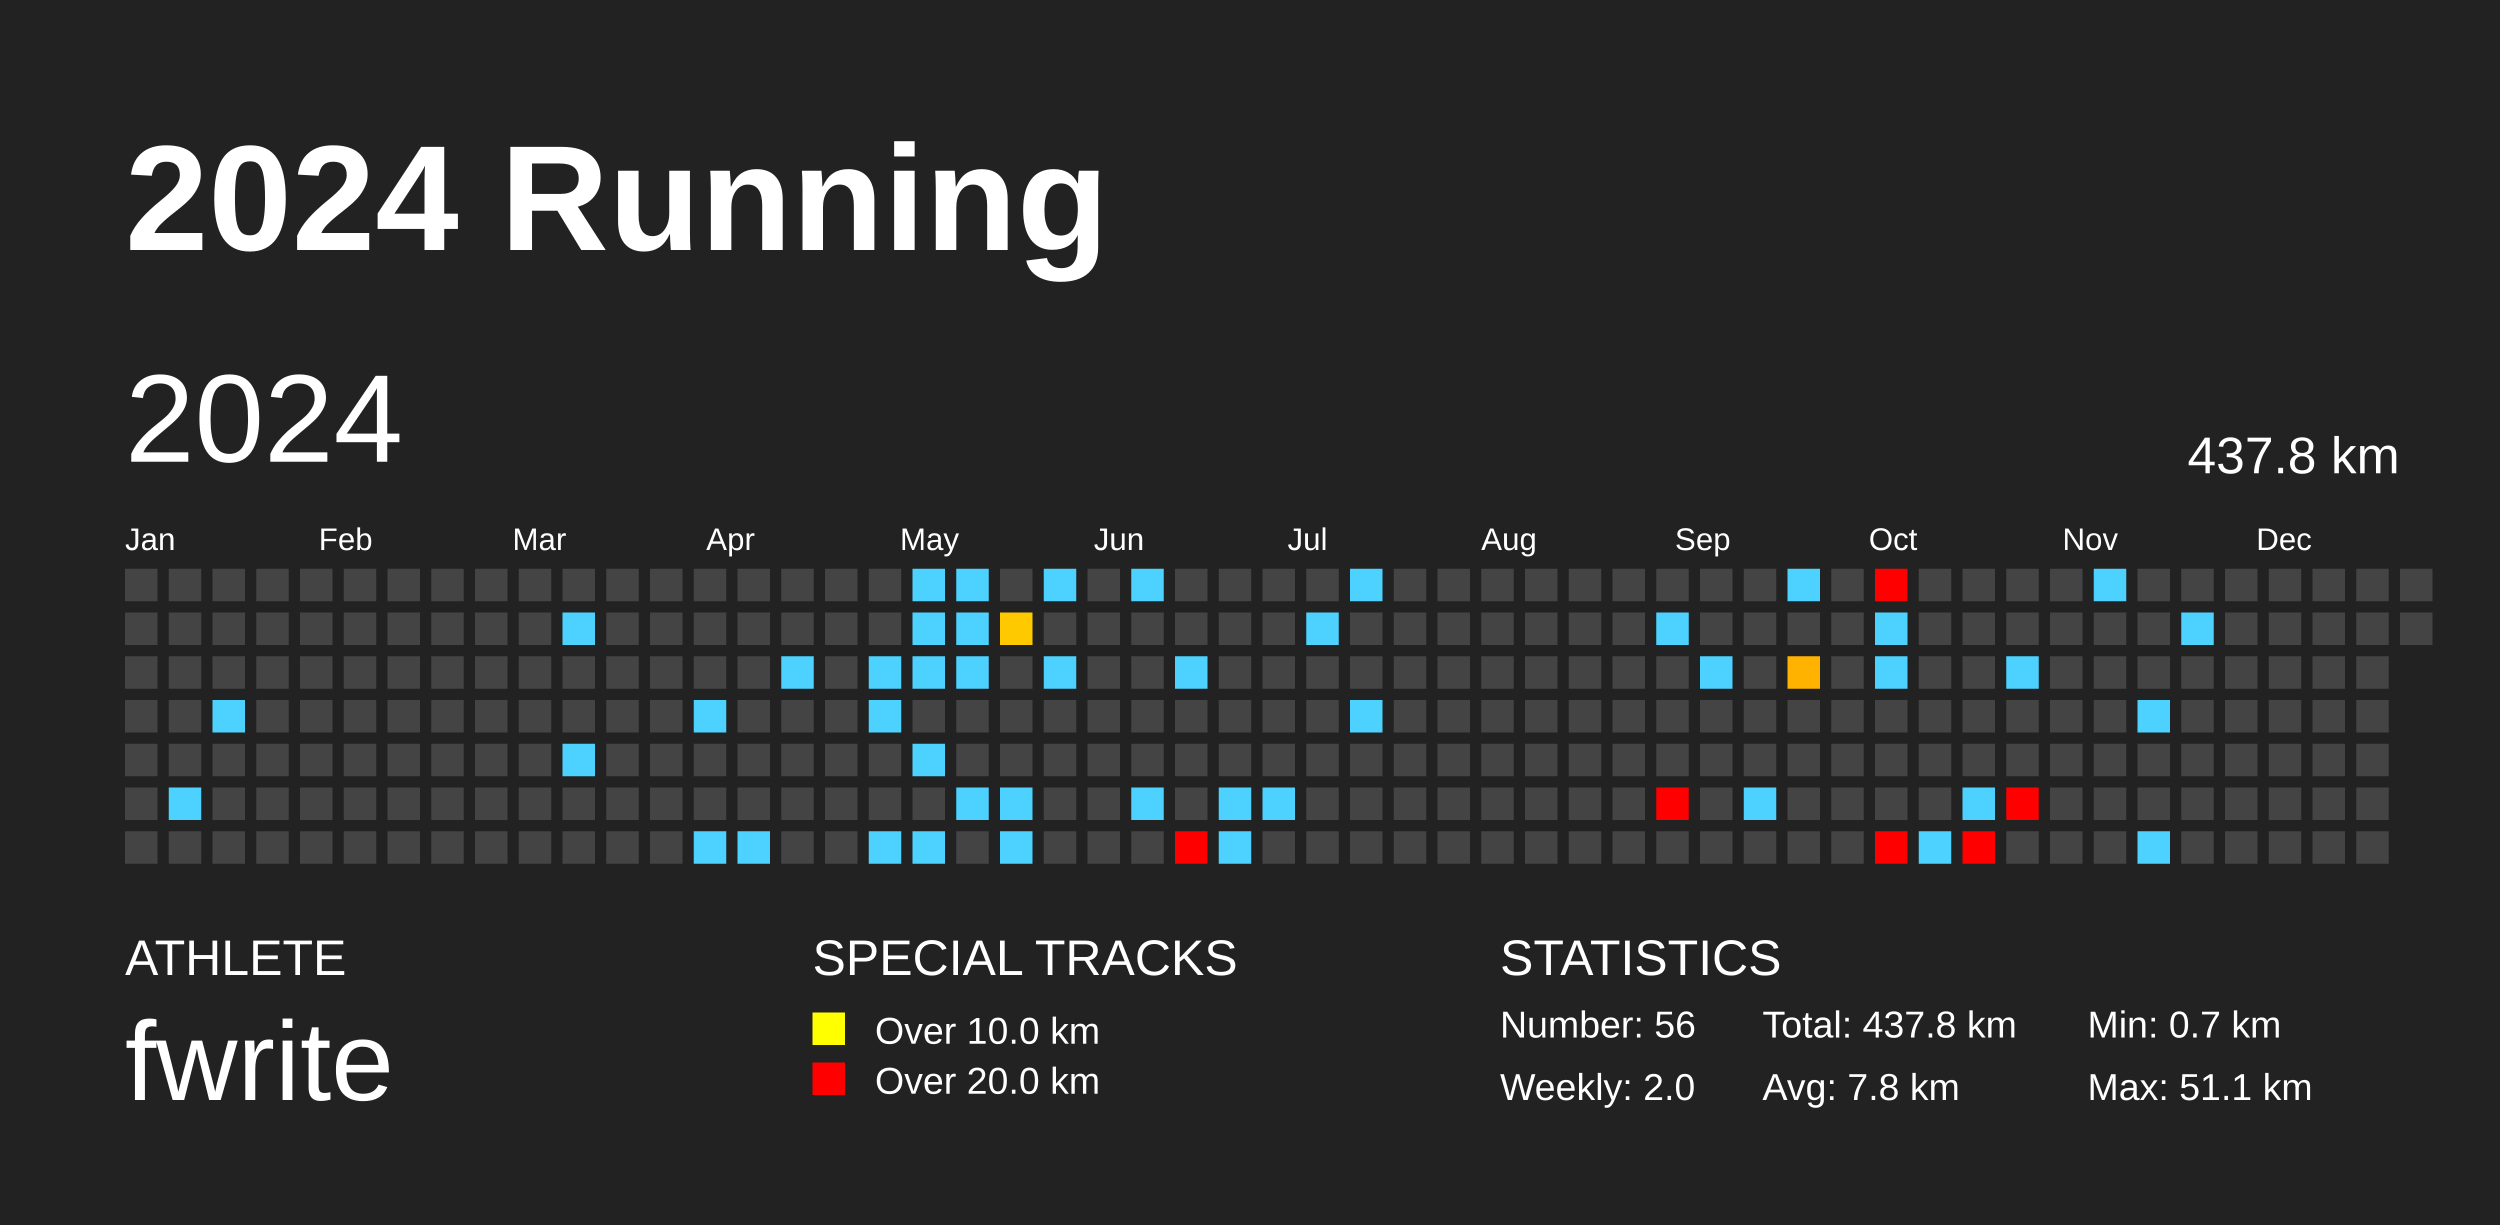
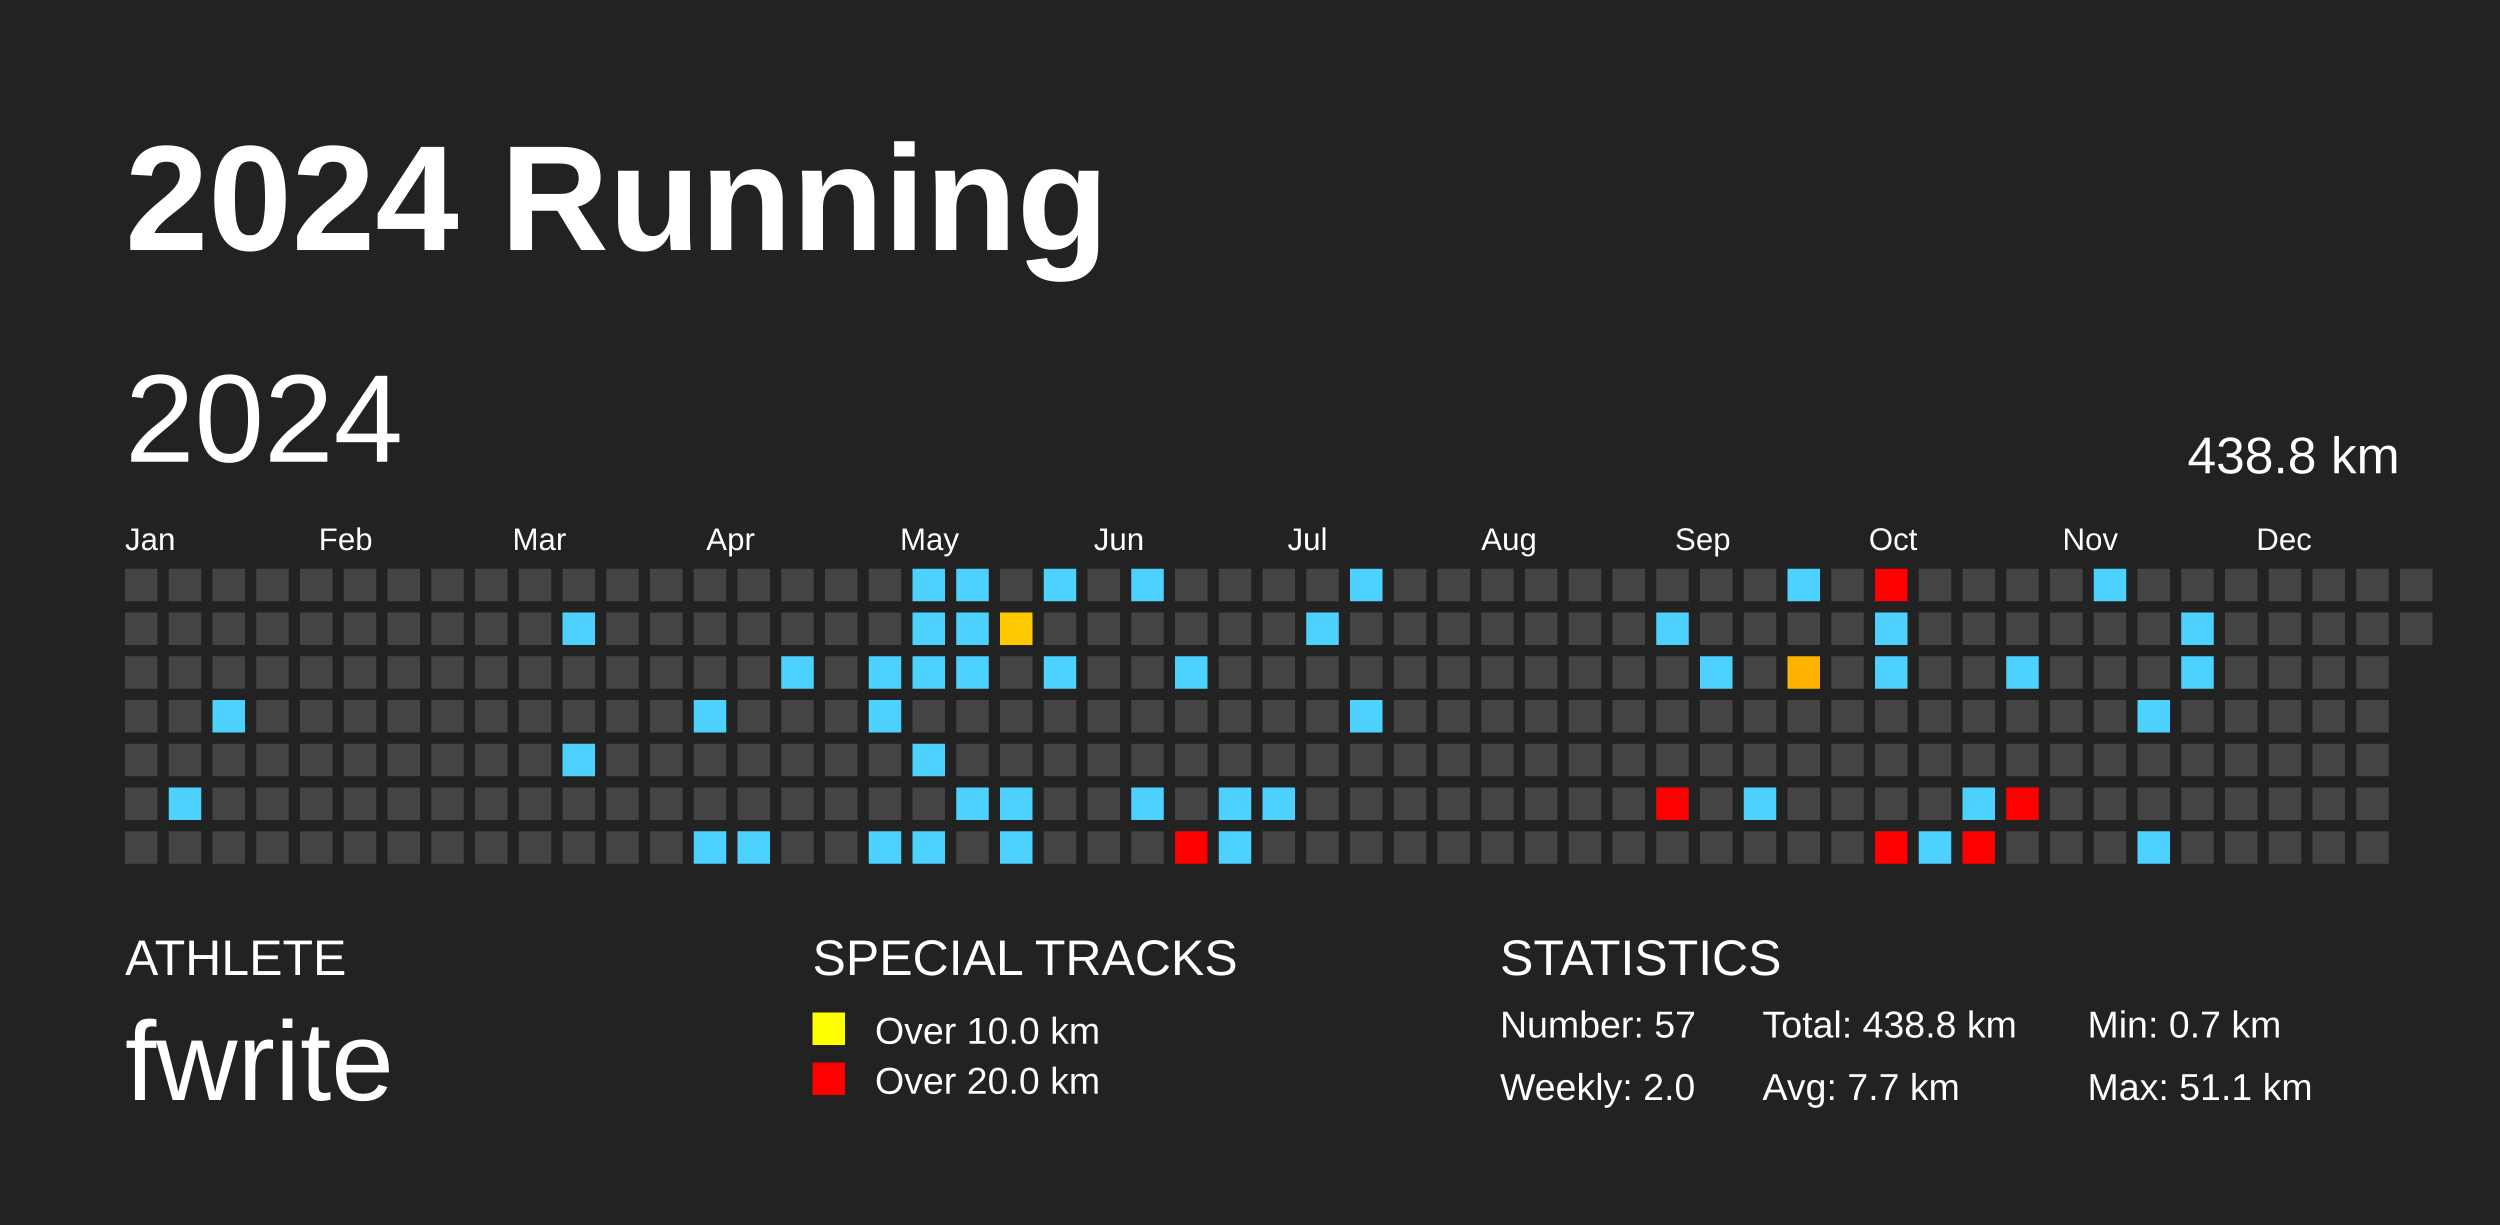
<svg xmlns="http://www.w3.org/2000/svg" baseProfile="full" height="98mm" version="1.1" viewBox="0,0,200,98" width="200mm">
  <defs />
  <rect fill="#222222" height="98" width="200" x="0" y="0" />
  <text fill="#FFFFFF" style="font-size:12px; font-family:Arial; font-weight:bold;" x="10" y="20">2024 Running</text>
  <text fill="#FFFFFF" style="font-size:4px; font-family:Arial" x="10" y="78">ATHLETE</text>
  <text fill="#FFFFFF" style="font-size:9px; font-family:Arial" x="10" y="88">fwrite</text>
  <text fill="#FFFFFF" style="font-size:4px; font-family:Arial" x="65" y="78">SPECIAL TRACKS</text>
  <rect fill="yellow" height="2.6" width="2.6" x="65" y="81" />
  <text fill="#FFFFFF" style="font-size:3px; font-family:Arial" x="70" y="83.5">Over 10.0 km</text>
  <rect fill="red" height="2.6" width="2.6" x="65" y="85" />
  <text fill="#FFFFFF" style="font-size:3px; font-family:Arial" x="70" y="87.5">Over 20.0 km</text>
  <text fill="#FFFFFF" style="font-size:4px; font-family:Arial" x="120" y="78">STATISTICS</text>
-   <text fill="#FFFFFF" style="font-size:3px; font-family:Arial" x="120" y="83">Number: 56</text>
+   <text fill="#FFFFFF" style="font-size:3px; font-family:Arial" x="120" y="83">Number: 57</text>
  <text fill="#FFFFFF" style="font-size:3px; font-family:Arial" x="120" y="88">Weekly: 2.0</text>
-   <text fill="#FFFFFF" style="font-size:3px; font-family:Arial" x="141" y="83">Total: 437.8 km</text>
-   <text fill="#FFFFFF" style="font-size:3px; font-family:Arial" x="141" y="88">Avg: 7.8 km</text>
+   <text fill="#FFFFFF" style="font-size:3px; font-family:Arial" x="141" y="83">Total: 438.8 km</text>
+   <text fill="#FFFFFF" style="font-size:3px; font-family:Arial" x="141" y="88">Avg: 7.7 km</text>
  <text fill="#FFFFFF" style="font-size:3px; font-family:Arial" x="167" y="83">Min: 0.7 km</text>
  <text fill="#FFFFFF" style="font-size:3px; font-family:Arial" x="167" y="88">Max: 51.1 km</text>
  <text dominant-baseline="hanging" fill="#FFFFFF" style="font-size:10.0px; font-family:Arial;" x="10" y="30">2024</text>
-   <text dominant-baseline="hanging" fill="#FFFFFF" style="font-size:4.125px; font-family:Arial;" x="175" y="35">437.8 km</text>
+   <text dominant-baseline="hanging" fill="#FFFFFF" style="font-size:4.125px; font-family:Arial;" x="175" y="35">438.8 km</text>
  <text fill="#FFFFFF" style="font-size:2.5px; font-family:Arial" x="10.0" y="44">Jan</text>
  <text fill="#FFFFFF" style="font-size:2.5px; font-family:Arial" x="25.5" y="44">Feb</text>
  <text fill="#FFFFFF" style="font-size:2.5px; font-family:Arial" x="41.0" y="44">Mar</text>
  <text fill="#FFFFFF" style="font-size:2.5px; font-family:Arial" x="56.5" y="44">Apr</text>
  <text fill="#FFFFFF" style="font-size:2.5px; font-family:Arial" x="72.0" y="44">May</text>
  <text fill="#FFFFFF" style="font-size:2.5px; font-family:Arial" x="87.5" y="44">Jun</text>
  <text fill="#FFFFFF" style="font-size:2.5px; font-family:Arial" x="103.0" y="44">Jul</text>
  <text fill="#FFFFFF" style="font-size:2.5px; font-family:Arial" x="118.5" y="44">Aug</text>
  <text fill="#FFFFFF" style="font-size:2.5px; font-family:Arial" x="134.0" y="44">Sep</text>
  <text fill="#FFFFFF" style="font-size:2.5px; font-family:Arial" x="149.5" y="44">Oct</text>
  <text fill="#FFFFFF" style="font-size:2.5px; font-family:Arial" x="165.0" y="44">Nov</text>
  <text fill="#FFFFFF" style="font-size:2.5px; font-family:Arial" x="180.5" y="44">Dec</text>
  <rect fill="#444444" height="2.6" width="2.6" x="10.0" y="45.5" />
  <rect fill="#444444" height="2.6" width="2.6" x="10.0" y="49.0" />
  <rect fill="#444444" height="2.6" width="2.6" x="10.0" y="52.5" />
  <rect fill="#444444" height="2.6" width="2.6" x="10.0" y="56.0" />
  <rect fill="#444444" height="2.6" width="2.6" x="10.0" y="59.5" />
  <rect fill="#444444" height="2.6" width="2.6" x="10.0" y="63.0" />
  <rect fill="#444444" height="2.6" width="2.6" x="10.0" y="66.5" />
  <rect fill="#444444" height="2.6" width="2.6" x="13.5" y="45.5" />
  <rect fill="#444444" height="2.6" width="2.6" x="13.5" y="49.0" />
  <rect fill="#444444" height="2.6" width="2.6" x="13.5" y="52.5" />
  <rect fill="#444444" height="2.6" width="2.6" x="13.5" y="56.0" />
  <rect fill="#444444" height="2.6" width="2.6" x="13.5" y="59.5" />
  <rect fill="#4dd2ff" height="2.6" width="2.6" x="13.5" y="63.0" />
  <rect fill="#444444" height="2.6" width="2.6" x="13.5" y="66.5" />
  <rect fill="#444444" height="2.6" width="2.6" x="17.0" y="45.5" />
  <rect fill="#444444" height="2.6" width="2.6" x="17.0" y="49.0" />
  <rect fill="#444444" height="2.6" width="2.6" x="17.0" y="52.5" />
  <rect fill="#4dd2ff" height="2.6" width="2.6" x="17.0" y="56.0" />
  <rect fill="#444444" height="2.6" width="2.6" x="17.0" y="59.5" />
  <rect fill="#444444" height="2.6" width="2.6" x="17.0" y="63.0" />
  <rect fill="#444444" height="2.6" width="2.6" x="17.0" y="66.5" />
  <rect fill="#444444" height="2.6" width="2.6" x="20.5" y="45.5" />
  <rect fill="#444444" height="2.6" width="2.6" x="20.5" y="49.0" />
  <rect fill="#444444" height="2.6" width="2.6" x="20.5" y="52.5" />
  <rect fill="#444444" height="2.6" width="2.6" x="20.5" y="56.0" />
  <rect fill="#444444" height="2.6" width="2.6" x="20.5" y="59.5" />
  <rect fill="#444444" height="2.6" width="2.6" x="20.5" y="63.0" />
  <rect fill="#444444" height="2.6" width="2.6" x="20.5" y="66.5" />
  <rect fill="#444444" height="2.6" width="2.6" x="24.0" y="45.5" />
  <rect fill="#444444" height="2.6" width="2.6" x="24.0" y="49.0" />
  <rect fill="#444444" height="2.6" width="2.6" x="24.0" y="52.5" />
  <rect fill="#444444" height="2.6" width="2.6" x="24.0" y="56.0" />
  <rect fill="#444444" height="2.6" width="2.6" x="24.0" y="59.5" />
  <rect fill="#444444" height="2.6" width="2.6" x="24.0" y="63.0" />
  <rect fill="#444444" height="2.6" width="2.6" x="24.0" y="66.5" />
  <rect fill="#444444" height="2.6" width="2.6" x="27.5" y="45.5" />
  <rect fill="#444444" height="2.6" width="2.6" x="27.5" y="49.0" />
  <rect fill="#444444" height="2.6" width="2.6" x="27.5" y="52.5" />
  <rect fill="#444444" height="2.6" width="2.6" x="27.5" y="56.0" />
  <rect fill="#444444" height="2.6" width="2.6" x="27.5" y="59.5" />
  <rect fill="#444444" height="2.6" width="2.6" x="27.5" y="63.0" />
  <rect fill="#444444" height="2.6" width="2.6" x="27.5" y="66.5" />
  <rect fill="#444444" height="2.6" width="2.6" x="31.0" y="45.5" />
  <rect fill="#444444" height="2.6" width="2.6" x="31.0" y="49.0" />
  <rect fill="#444444" height="2.6" width="2.6" x="31.0" y="52.5" />
  <rect fill="#444444" height="2.6" width="2.6" x="31.0" y="56.0" />
  <rect fill="#444444" height="2.6" width="2.6" x="31.0" y="59.5" />
  <rect fill="#444444" height="2.6" width="2.6" x="31.0" y="63.0" />
  <rect fill="#444444" height="2.6" width="2.6" x="31.0" y="66.5" />
  <rect fill="#444444" height="2.6" width="2.6" x="34.5" y="45.5" />
  <rect fill="#444444" height="2.6" width="2.6" x="34.5" y="49.0" />
  <rect fill="#444444" height="2.6" width="2.6" x="34.5" y="52.5" />
  <rect fill="#444444" height="2.6" width="2.6" x="34.5" y="56.0" />
  <rect fill="#444444" height="2.6" width="2.6" x="34.5" y="59.5" />
  <rect fill="#444444" height="2.6" width="2.6" x="34.5" y="63.0" />
  <rect fill="#444444" height="2.6" width="2.6" x="34.5" y="66.5" />
  <rect fill="#444444" height="2.6" width="2.6" x="38.0" y="45.5" />
  <rect fill="#444444" height="2.6" width="2.6" x="38.0" y="49.0" />
  <rect fill="#444444" height="2.6" width="2.6" x="38.0" y="52.5" />
  <rect fill="#444444" height="2.6" width="2.6" x="38.0" y="56.0" />
  <rect fill="#444444" height="2.6" width="2.6" x="38.0" y="59.5" />
  <rect fill="#444444" height="2.6" width="2.6" x="38.0" y="63.0" />
  <rect fill="#444444" height="2.6" width="2.6" x="38.0" y="66.5" />
  <rect fill="#444444" height="2.6" width="2.6" x="41.5" y="45.5" />
  <rect fill="#444444" height="2.6" width="2.6" x="41.5" y="49.0" />
  <rect fill="#444444" height="2.6" width="2.6" x="41.5" y="52.5" />
  <rect fill="#444444" height="2.6" width="2.6" x="41.5" y="56.0" />
  <rect fill="#444444" height="2.6" width="2.6" x="41.5" y="59.5" />
  <rect fill="#444444" height="2.6" width="2.6" x="41.5" y="63.0" />
  <rect fill="#444444" height="2.6" width="2.6" x="41.5" y="66.5" />
  <rect fill="#444444" height="2.6" width="2.6" x="45.0" y="45.5" />
  <rect fill="#4dd2ff" height="2.6" width="2.6" x="45.0" y="49.0" />
  <rect fill="#444444" height="2.6" width="2.6" x="45.0" y="52.5" />
  <rect fill="#444444" height="2.6" width="2.6" x="45.0" y="56.0" />
  <rect fill="#4dd2ff" height="2.6" width="2.6" x="45.0" y="59.5" />
  <rect fill="#444444" height="2.6" width="2.6" x="45.0" y="63.0" />
  <rect fill="#444444" height="2.6" width="2.6" x="45.0" y="66.5" />
  <rect fill="#444444" height="2.6" width="2.6" x="48.5" y="45.5" />
  <rect fill="#444444" height="2.6" width="2.6" x="48.5" y="49.0" />
  <rect fill="#444444" height="2.6" width="2.6" x="48.5" y="52.5" />
  <rect fill="#444444" height="2.6" width="2.6" x="48.5" y="56.0" />
  <rect fill="#444444" height="2.6" width="2.6" x="48.5" y="59.5" />
  <rect fill="#444444" height="2.6" width="2.6" x="48.5" y="63.0" />
  <rect fill="#444444" height="2.6" width="2.6" x="48.5" y="66.5" />
  <rect fill="#444444" height="2.6" width="2.6" x="52.0" y="45.5" />
  <rect fill="#444444" height="2.6" width="2.6" x="52.0" y="49.0" />
  <rect fill="#444444" height="2.6" width="2.6" x="52.0" y="52.5" />
  <rect fill="#444444" height="2.6" width="2.6" x="52.0" y="56.0" />
  <rect fill="#444444" height="2.6" width="2.6" x="52.0" y="59.5" />
  <rect fill="#444444" height="2.6" width="2.6" x="52.0" y="63.0" />
  <rect fill="#444444" height="2.6" width="2.6" x="52.0" y="66.5" />
  <rect fill="#444444" height="2.6" width="2.6" x="55.5" y="45.5" />
  <rect fill="#444444" height="2.6" width="2.6" x="55.5" y="49.0" />
  <rect fill="#444444" height="2.6" width="2.6" x="55.5" y="52.5" />
  <rect fill="#4dd2ff" height="2.6" width="2.6" x="55.5" y="56.0" />
  <rect fill="#444444" height="2.6" width="2.6" x="55.5" y="59.5" />
  <rect fill="#444444" height="2.6" width="2.6" x="55.5" y="63.0" />
  <rect fill="#4dd2ff" height="2.6" width="2.6" x="55.5" y="66.5" />
  <rect fill="#444444" height="2.6" width="2.6" x="59.0" y="45.5" />
  <rect fill="#444444" height="2.6" width="2.6" x="59.0" y="49.0" />
  <rect fill="#444444" height="2.6" width="2.6" x="59.0" y="52.5" />
  <rect fill="#444444" height="2.6" width="2.6" x="59.0" y="56.0" />
  <rect fill="#444444" height="2.6" width="2.6" x="59.0" y="59.5" />
  <rect fill="#444444" height="2.6" width="2.6" x="59.0" y="63.0" />
  <rect fill="#4dd2ff" height="2.6" width="2.6" x="59.0" y="66.5" />
  <rect fill="#444444" height="2.6" width="2.6" x="62.5" y="45.5" />
  <rect fill="#444444" height="2.6" width="2.6" x="62.5" y="49.0" />
  <rect fill="#4dd2ff" height="2.6" width="2.6" x="62.5" y="52.5" />
  <rect fill="#444444" height="2.6" width="2.6" x="62.5" y="56.0" />
  <rect fill="#444444" height="2.6" width="2.6" x="62.5" y="59.5" />
  <rect fill="#444444" height="2.6" width="2.6" x="62.5" y="63.0" />
  <rect fill="#444444" height="2.6" width="2.6" x="62.5" y="66.5" />
  <rect fill="#444444" height="2.6" width="2.6" x="66.0" y="45.5" />
  <rect fill="#444444" height="2.6" width="2.6" x="66.0" y="49.0" />
  <rect fill="#444444" height="2.6" width="2.6" x="66.0" y="52.5" />
  <rect fill="#444444" height="2.6" width="2.6" x="66.0" y="56.0" />
  <rect fill="#444444" height="2.6" width="2.6" x="66.0" y="59.5" />
  <rect fill="#444444" height="2.6" width="2.6" x="66.0" y="63.0" />
  <rect fill="#444444" height="2.6" width="2.6" x="66.0" y="66.5" />
  <rect fill="#444444" height="2.6" width="2.6" x="69.5" y="45.5" />
  <rect fill="#444444" height="2.6" width="2.6" x="69.5" y="49.0" />
  <rect fill="#4dd2ff" height="2.6" width="2.6" x="69.5" y="52.5" />
  <rect fill="#4dd2ff" height="2.6" width="2.6" x="69.5" y="56.0" />
  <rect fill="#444444" height="2.6" width="2.6" x="69.5" y="59.5" />
  <rect fill="#444444" height="2.6" width="2.6" x="69.5" y="63.0" />
  <rect fill="#4dd2ff" height="2.6" width="2.6" x="69.5" y="66.5" />
  <rect fill="#4dd2ff" height="2.6" width="2.6" x="73.0" y="45.5" />
  <rect fill="#4dd2ff" height="2.6" width="2.6" x="73.0" y="49.0" />
  <rect fill="#4dd2ff" height="2.6" width="2.6" x="73.0" y="52.5" />
  <rect fill="#444444" height="2.6" width="2.6" x="73.0" y="56.0" />
  <rect fill="#4dd2ff" height="2.6" width="2.6" x="73.0" y="59.5" />
  <rect fill="#444444" height="2.6" width="2.6" x="73.0" y="63.0" />
  <rect fill="#4dd2ff" height="2.6" width="2.6" x="73.0" y="66.5" />
  <rect fill="#4dd2ff" height="2.6" width="2.6" x="76.5" y="45.5" />
  <rect fill="#4dd2ff" height="2.6" width="2.6" x="76.5" y="49.0" />
  <rect fill="#4dd2ff" height="2.6" width="2.6" x="76.5" y="52.5" />
  <rect fill="#444444" height="2.6" width="2.6" x="76.5" y="56.0" />
  <rect fill="#444444" height="2.6" width="2.6" x="76.5" y="59.5" />
  <rect fill="#4dd2ff" height="2.6" width="2.6" x="76.5" y="63.0" />
  <rect fill="#444444" height="2.6" width="2.6" x="76.5" y="66.5" />
  <rect fill="#444444" height="2.6" width="2.6" x="80.0" y="45.5" />
  <rect fill="#ffc900" height="2.6" width="2.6" x="80.0" y="49.0" />
  <rect fill="#444444" height="2.6" width="2.6" x="80.0" y="52.5" />
  <rect fill="#444444" height="2.6" width="2.6" x="80.0" y="56.0" />
  <rect fill="#444444" height="2.6" width="2.6" x="80.0" y="59.5" />
  <rect fill="#4dd2ff" height="2.6" width="2.6" x="80.0" y="63.0" />
  <rect fill="#4dd2ff" height="2.6" width="2.6" x="80.0" y="66.5" />
  <rect fill="#4dd2ff" height="2.6" width="2.6" x="83.5" y="45.5" />
  <rect fill="#444444" height="2.6" width="2.6" x="83.5" y="49.0" />
  <rect fill="#4dd2ff" height="2.6" width="2.6" x="83.5" y="52.5" />
  <rect fill="#444444" height="2.6" width="2.6" x="83.5" y="56.0" />
  <rect fill="#444444" height="2.6" width="2.6" x="83.5" y="59.5" />
  <rect fill="#444444" height="2.6" width="2.6" x="83.5" y="63.0" />
  <rect fill="#444444" height="2.6" width="2.6" x="83.5" y="66.5" />
  <rect fill="#444444" height="2.6" width="2.6" x="87.0" y="45.5" />
  <rect fill="#444444" height="2.6" width="2.6" x="87.0" y="49.0" />
  <rect fill="#444444" height="2.6" width="2.6" x="87.0" y="52.5" />
  <rect fill="#444444" height="2.6" width="2.6" x="87.0" y="56.0" />
  <rect fill="#444444" height="2.6" width="2.6" x="87.0" y="59.5" />
  <rect fill="#444444" height="2.6" width="2.6" x="87.0" y="63.0" />
  <rect fill="#444444" height="2.6" width="2.6" x="87.0" y="66.5" />
  <rect fill="#4dd2ff" height="2.6" width="2.6" x="90.5" y="45.5" />
  <rect fill="#444444" height="2.6" width="2.6" x="90.5" y="49.0" />
  <rect fill="#444444" height="2.6" width="2.6" x="90.5" y="52.5" />
  <rect fill="#444444" height="2.6" width="2.6" x="90.5" y="56.0" />
  <rect fill="#444444" height="2.6" width="2.6" x="90.5" y="59.5" />
  <rect fill="#4dd2ff" height="2.6" width="2.6" x="90.5" y="63.0" />
  <rect fill="#444444" height="2.6" width="2.6" x="90.5" y="66.5" />
  <rect fill="#444444" height="2.6" width="2.6" x="94.0" y="45.5" />
  <rect fill="#444444" height="2.6" width="2.6" x="94.0" y="49.0" />
  <rect fill="#4dd2ff" height="2.6" width="2.6" x="94.0" y="52.5" />
  <rect fill="#444444" height="2.6" width="2.6" x="94.0" y="56.0" />
  <rect fill="#444444" height="2.6" width="2.6" x="94.0" y="59.5" />
  <rect fill="#444444" height="2.6" width="2.6" x="94.0" y="63.0" />
  <rect fill="red" height="2.6" width="2.6" x="94.0" y="66.5" />
  <rect fill="#444444" height="2.6" width="2.6" x="97.5" y="45.5" />
  <rect fill="#444444" height="2.6" width="2.6" x="97.5" y="49.0" />
  <rect fill="#444444" height="2.6" width="2.6" x="97.5" y="52.5" />
  <rect fill="#444444" height="2.6" width="2.6" x="97.5" y="56.0" />
  <rect fill="#444444" height="2.6" width="2.6" x="97.5" y="59.5" />
  <rect fill="#4dd2ff" height="2.6" width="2.6" x="97.5" y="63.0" />
  <rect fill="#4dd2ff" height="2.6" width="2.6" x="97.5" y="66.5" />
  <rect fill="#444444" height="2.6" width="2.6" x="101.0" y="45.5" />
  <rect fill="#444444" height="2.6" width="2.6" x="101.0" y="49.0" />
  <rect fill="#444444" height="2.6" width="2.6" x="101.0" y="52.5" />
  <rect fill="#444444" height="2.6" width="2.6" x="101.0" y="56.0" />
  <rect fill="#444444" height="2.6" width="2.6" x="101.0" y="59.5" />
  <rect fill="#4dd2ff" height="2.6" width="2.6" x="101.0" y="63.0" />
  <rect fill="#444444" height="2.6" width="2.6" x="101.0" y="66.5" />
  <rect fill="#444444" height="2.6" width="2.6" x="104.5" y="45.5" />
  <rect fill="#4dd2ff" height="2.6" width="2.6" x="104.5" y="49.0" />
  <rect fill="#444444" height="2.6" width="2.6" x="104.5" y="52.5" />
  <rect fill="#444444" height="2.6" width="2.6" x="104.5" y="56.0" />
  <rect fill="#444444" height="2.6" width="2.6" x="104.5" y="59.5" />
  <rect fill="#444444" height="2.6" width="2.6" x="104.5" y="63.0" />
  <rect fill="#444444" height="2.6" width="2.6" x="104.5" y="66.5" />
  <rect fill="#4dd2ff" height="2.6" width="2.6" x="108.0" y="45.5" />
  <rect fill="#444444" height="2.6" width="2.6" x="108.0" y="49.0" />
  <rect fill="#444444" height="2.6" width="2.6" x="108.0" y="52.5" />
  <rect fill="#4dd2ff" height="2.6" width="2.6" x="108.0" y="56.0" />
  <rect fill="#444444" height="2.6" width="2.6" x="108.0" y="59.5" />
  <rect fill="#444444" height="2.6" width="2.6" x="108.0" y="63.0" />
  <rect fill="#444444" height="2.6" width="2.6" x="108.0" y="66.5" />
  <rect fill="#444444" height="2.6" width="2.6" x="111.5" y="45.5" />
  <rect fill="#444444" height="2.6" width="2.6" x="111.5" y="49.0" />
  <rect fill="#444444" height="2.6" width="2.6" x="111.5" y="52.5" />
  <rect fill="#444444" height="2.6" width="2.6" x="111.5" y="56.0" />
  <rect fill="#444444" height="2.6" width="2.6" x="111.5" y="59.5" />
  <rect fill="#444444" height="2.6" width="2.6" x="111.5" y="63.0" />
  <rect fill="#444444" height="2.6" width="2.6" x="111.5" y="66.5" />
  <rect fill="#444444" height="2.6" width="2.6" x="115.0" y="45.5" />
  <rect fill="#444444" height="2.6" width="2.6" x="115.0" y="49.0" />
  <rect fill="#444444" height="2.6" width="2.6" x="115.0" y="52.5" />
  <rect fill="#444444" height="2.6" width="2.6" x="115.0" y="56.0" />
  <rect fill="#444444" height="2.6" width="2.6" x="115.0" y="59.5" />
  <rect fill="#444444" height="2.6" width="2.6" x="115.0" y="63.0" />
  <rect fill="#444444" height="2.6" width="2.6" x="115.0" y="66.5" />
  <rect fill="#444444" height="2.6" width="2.6" x="118.5" y="45.5" />
  <rect fill="#444444" height="2.6" width="2.6" x="118.5" y="49.0" />
  <rect fill="#444444" height="2.6" width="2.6" x="118.5" y="52.5" />
  <rect fill="#444444" height="2.6" width="2.6" x="118.5" y="56.0" />
  <rect fill="#444444" height="2.6" width="2.6" x="118.5" y="59.5" />
  <rect fill="#444444" height="2.6" width="2.6" x="118.5" y="63.0" />
  <rect fill="#444444" height="2.6" width="2.6" x="118.5" y="66.5" />
  <rect fill="#444444" height="2.6" width="2.6" x="122.0" y="45.5" />
  <rect fill="#444444" height="2.6" width="2.6" x="122.0" y="49.0" />
  <rect fill="#444444" height="2.6" width="2.6" x="122.0" y="52.5" />
  <rect fill="#444444" height="2.6" width="2.6" x="122.0" y="56.0" />
  <rect fill="#444444" height="2.6" width="2.6" x="122.0" y="59.5" />
  <rect fill="#444444" height="2.6" width="2.6" x="122.0" y="63.0" />
  <rect fill="#444444" height="2.6" width="2.6" x="122.0" y="66.5" />
  <rect fill="#444444" height="2.6" width="2.6" x="125.5" y="45.5" />
  <rect fill="#444444" height="2.6" width="2.6" x="125.5" y="49.0" />
  <rect fill="#444444" height="2.6" width="2.6" x="125.5" y="52.5" />
  <rect fill="#444444" height="2.6" width="2.6" x="125.5" y="56.0" />
  <rect fill="#444444" height="2.6" width="2.6" x="125.5" y="59.5" />
  <rect fill="#444444" height="2.6" width="2.6" x="125.5" y="63.0" />
  <rect fill="#444444" height="2.6" width="2.6" x="125.5" y="66.5" />
  <rect fill="#444444" height="2.6" width="2.6" x="129.0" y="45.5" />
  <rect fill="#444444" height="2.6" width="2.6" x="129.0" y="49.0" />
  <rect fill="#444444" height="2.6" width="2.6" x="129.0" y="52.5" />
  <rect fill="#444444" height="2.6" width="2.6" x="129.0" y="56.0" />
  <rect fill="#444444" height="2.6" width="2.6" x="129.0" y="59.5" />
  <rect fill="#444444" height="2.6" width="2.6" x="129.0" y="63.0" />
  <rect fill="#444444" height="2.6" width="2.6" x="129.0" y="66.5" />
  <rect fill="#444444" height="2.6" width="2.6" x="132.5" y="45.5" />
  <rect fill="#4dd2ff" height="2.6" width="2.6" x="132.5" y="49.0" />
  <rect fill="#444444" height="2.6" width="2.6" x="132.5" y="52.5" />
  <rect fill="#444444" height="2.6" width="2.6" x="132.5" y="56.0" />
  <rect fill="#444444" height="2.6" width="2.6" x="132.5" y="59.5" />
  <rect fill="red" height="2.6" width="2.6" x="132.5" y="63.0" />
  <rect fill="#444444" height="2.6" width="2.6" x="132.5" y="66.5" />
  <rect fill="#444444" height="2.6" width="2.6" x="136.0" y="45.5" />
  <rect fill="#444444" height="2.6" width="2.6" x="136.0" y="49.0" />
  <rect fill="#4dd2ff" height="2.6" width="2.6" x="136.0" y="52.5" />
  <rect fill="#444444" height="2.6" width="2.6" x="136.0" y="56.0" />
  <rect fill="#444444" height="2.6" width="2.6" x="136.0" y="59.5" />
  <rect fill="#444444" height="2.6" width="2.6" x="136.0" y="63.0" />
  <rect fill="#444444" height="2.6" width="2.6" x="136.0" y="66.5" />
  <rect fill="#444444" height="2.6" width="2.6" x="139.5" y="45.5" />
  <rect fill="#444444" height="2.6" width="2.6" x="139.5" y="49.0" />
  <rect fill="#444444" height="2.6" width="2.6" x="139.5" y="52.5" />
  <rect fill="#444444" height="2.6" width="2.6" x="139.5" y="56.0" />
  <rect fill="#444444" height="2.6" width="2.6" x="139.5" y="59.5" />
  <rect fill="#4dd2ff" height="2.6" width="2.6" x="139.5" y="63.0" />
  <rect fill="#444444" height="2.6" width="2.6" x="139.5" y="66.5" />
  <rect fill="#4dd2ff" height="2.6" width="2.6" x="143.0" y="45.5" />
  <rect fill="#444444" height="2.6" width="2.6" x="143.0" y="49.0" />
  <rect fill="#ffb300" height="2.6" width="2.6" x="143.0" y="52.5" />
  <rect fill="#444444" height="2.6" width="2.6" x="143.0" y="56.0" />
  <rect fill="#444444" height="2.6" width="2.6" x="143.0" y="59.5" />
  <rect fill="#444444" height="2.6" width="2.6" x="143.0" y="63.0" />
  <rect fill="#444444" height="2.6" width="2.6" x="143.0" y="66.5" />
  <rect fill="#444444" height="2.6" width="2.6" x="146.5" y="45.5" />
  <rect fill="#444444" height="2.6" width="2.6" x="146.5" y="49.0" />
  <rect fill="#444444" height="2.6" width="2.6" x="146.5" y="52.5" />
  <rect fill="#444444" height="2.6" width="2.6" x="146.5" y="56.0" />
  <rect fill="#444444" height="2.6" width="2.6" x="146.5" y="59.5" />
  <rect fill="#444444" height="2.6" width="2.6" x="146.5" y="63.0" />
  <rect fill="#444444" height="2.6" width="2.6" x="146.5" y="66.5" />
  <rect fill="red" height="2.6" width="2.6" x="150.0" y="45.5" />
  <rect fill="#4dd2ff" height="2.6" width="2.6" x="150.0" y="49.0" />
  <rect fill="#4dd2ff" height="2.6" width="2.6" x="150.0" y="52.5" />
  <rect fill="#444444" height="2.6" width="2.6" x="150.0" y="56.0" />
  <rect fill="#444444" height="2.6" width="2.6" x="150.0" y="59.5" />
  <rect fill="#444444" height="2.6" width="2.6" x="150.0" y="63.0" />
  <rect fill="red" height="2.6" width="2.6" x="150.0" y="66.5" />
  <rect fill="#444444" height="2.6" width="2.6" x="153.5" y="45.5" />
  <rect fill="#444444" height="2.6" width="2.6" x="153.5" y="49.0" />
  <rect fill="#444444" height="2.6" width="2.6" x="153.5" y="52.5" />
  <rect fill="#444444" height="2.6" width="2.6" x="153.5" y="56.0" />
  <rect fill="#444444" height="2.6" width="2.6" x="153.5" y="59.5" />
  <rect fill="#444444" height="2.6" width="2.6" x="153.5" y="63.0" />
  <rect fill="#4dd2ff" height="2.6" width="2.6" x="153.5" y="66.5" />
  <rect fill="#444444" height="2.6" width="2.6" x="157.0" y="45.5" />
  <rect fill="#444444" height="2.6" width="2.6" x="157.0" y="49.0" />
  <rect fill="#444444" height="2.6" width="2.6" x="157.0" y="52.5" />
  <rect fill="#444444" height="2.6" width="2.6" x="157.0" y="56.0" />
  <rect fill="#444444" height="2.6" width="2.6" x="157.0" y="59.5" />
  <rect fill="#4dd2ff" height="2.6" width="2.6" x="157.0" y="63.0" />
  <rect fill="red" height="2.6" width="2.6" x="157.0" y="66.5" />
  <rect fill="#444444" height="2.6" width="2.6" x="160.5" y="45.5" />
  <rect fill="#444444" height="2.6" width="2.6" x="160.5" y="49.0" />
  <rect fill="#4dd2ff" height="2.6" width="2.6" x="160.5" y="52.5" />
  <rect fill="#444444" height="2.6" width="2.6" x="160.5" y="56.0" />
  <rect fill="#444444" height="2.6" width="2.6" x="160.5" y="59.5" />
  <rect fill="red" height="2.6" width="2.6" x="160.5" y="63.0" />
  <rect fill="#444444" height="2.6" width="2.6" x="160.5" y="66.5" />
  <rect fill="#444444" height="2.6" width="2.6" x="164.0" y="45.5" />
  <rect fill="#444444" height="2.6" width="2.6" x="164.0" y="49.0" />
  <rect fill="#444444" height="2.6" width="2.6" x="164.0" y="52.5" />
  <rect fill="#444444" height="2.6" width="2.6" x="164.0" y="56.0" />
  <rect fill="#444444" height="2.6" width="2.6" x="164.0" y="59.5" />
  <rect fill="#444444" height="2.6" width="2.6" x="164.0" y="63.0" />
  <rect fill="#444444" height="2.6" width="2.6" x="164.0" y="66.5" />
  <rect fill="#4dd2ff" height="2.6" width="2.6" x="167.5" y="45.5" />
  <rect fill="#444444" height="2.6" width="2.6" x="167.5" y="49.0" />
  <rect fill="#444444" height="2.6" width="2.6" x="167.5" y="52.5" />
  <rect fill="#444444" height="2.6" width="2.6" x="167.5" y="56.0" />
  <rect fill="#444444" height="2.6" width="2.6" x="167.5" y="59.5" />
  <rect fill="#444444" height="2.6" width="2.6" x="167.5" y="63.0" />
  <rect fill="#444444" height="2.6" width="2.6" x="167.5" y="66.5" />
  <rect fill="#444444" height="2.6" width="2.6" x="171.0" y="45.5" />
  <rect fill="#444444" height="2.6" width="2.6" x="171.0" y="49.0" />
  <rect fill="#444444" height="2.6" width="2.6" x="171.0" y="52.5" />
  <rect fill="#4dd2ff" height="2.6" width="2.6" x="171.0" y="56.0" />
  <rect fill="#444444" height="2.6" width="2.6" x="171.0" y="59.5" />
  <rect fill="#444444" height="2.6" width="2.6" x="171.0" y="63.0" />
  <rect fill="#4dd2ff" height="2.6" width="2.6" x="171.0" y="66.5" />
  <rect fill="#444444" height="2.6" width="2.6" x="174.5" y="45.5" />
  <rect fill="#4dd2ff" height="2.6" width="2.6" x="174.5" y="49.0" />
-   <rect fill="#444444" height="2.6" width="2.6" x="174.5" y="52.5" />
+   <rect fill="#4dd2ff" height="2.6" width="2.6" x="174.5" y="52.5" />
  <rect fill="#444444" height="2.6" width="2.6" x="174.5" y="56.0" />
  <rect fill="#444444" height="2.6" width="2.6" x="174.5" y="59.5" />
  <rect fill="#444444" height="2.6" width="2.6" x="174.5" y="63.0" />
  <rect fill="#444444" height="2.6" width="2.6" x="174.5" y="66.5" />
  <rect fill="#444444" height="2.6" width="2.6" x="178.0" y="45.5" />
  <rect fill="#444444" height="2.6" width="2.6" x="178.0" y="49.0" />
  <rect fill="#444444" height="2.6" width="2.6" x="178.0" y="52.5" />
  <rect fill="#444444" height="2.6" width="2.6" x="178.0" y="56.0" />
  <rect fill="#444444" height="2.6" width="2.6" x="178.0" y="59.5" />
  <rect fill="#444444" height="2.6" width="2.6" x="178.0" y="63.0" />
  <rect fill="#444444" height="2.6" width="2.6" x="178.0" y="66.5" />
  <rect fill="#444444" height="2.6" width="2.6" x="181.5" y="45.5" />
  <rect fill="#444444" height="2.6" width="2.6" x="181.5" y="49.0" />
  <rect fill="#444444" height="2.6" width="2.6" x="181.5" y="52.5" />
  <rect fill="#444444" height="2.6" width="2.6" x="181.5" y="56.0" />
  <rect fill="#444444" height="2.6" width="2.6" x="181.5" y="59.5" />
  <rect fill="#444444" height="2.6" width="2.6" x="181.5" y="63.0" />
  <rect fill="#444444" height="2.6" width="2.6" x="181.5" y="66.5" />
  <rect fill="#444444" height="2.6" width="2.6" x="185.0" y="45.5" />
  <rect fill="#444444" height="2.6" width="2.6" x="185.0" y="49.0" />
  <rect fill="#444444" height="2.6" width="2.6" x="185.0" y="52.5" />
  <rect fill="#444444" height="2.6" width="2.6" x="185.0" y="56.0" />
  <rect fill="#444444" height="2.6" width="2.6" x="185.0" y="59.5" />
  <rect fill="#444444" height="2.6" width="2.6" x="185.0" y="63.0" />
  <rect fill="#444444" height="2.6" width="2.6" x="185.0" y="66.5" />
  <rect fill="#444444" height="2.6" width="2.6" x="188.5" y="45.5" />
  <rect fill="#444444" height="2.6" width="2.6" x="188.5" y="49.0" />
  <rect fill="#444444" height="2.6" width="2.6" x="188.5" y="52.5" />
  <rect fill="#444444" height="2.6" width="2.6" x="188.5" y="56.0" />
  <rect fill="#444444" height="2.6" width="2.6" x="188.5" y="59.5" />
  <rect fill="#444444" height="2.6" width="2.6" x="188.5" y="63.0" />
  <rect fill="#444444" height="2.6" width="2.6" x="188.5" y="66.5" />
  <rect fill="#444444" height="2.6" width="2.6" x="192.0" y="45.5" />
  <rect fill="#444444" height="2.6" width="2.6" x="192.0" y="49.0" />
</svg>
